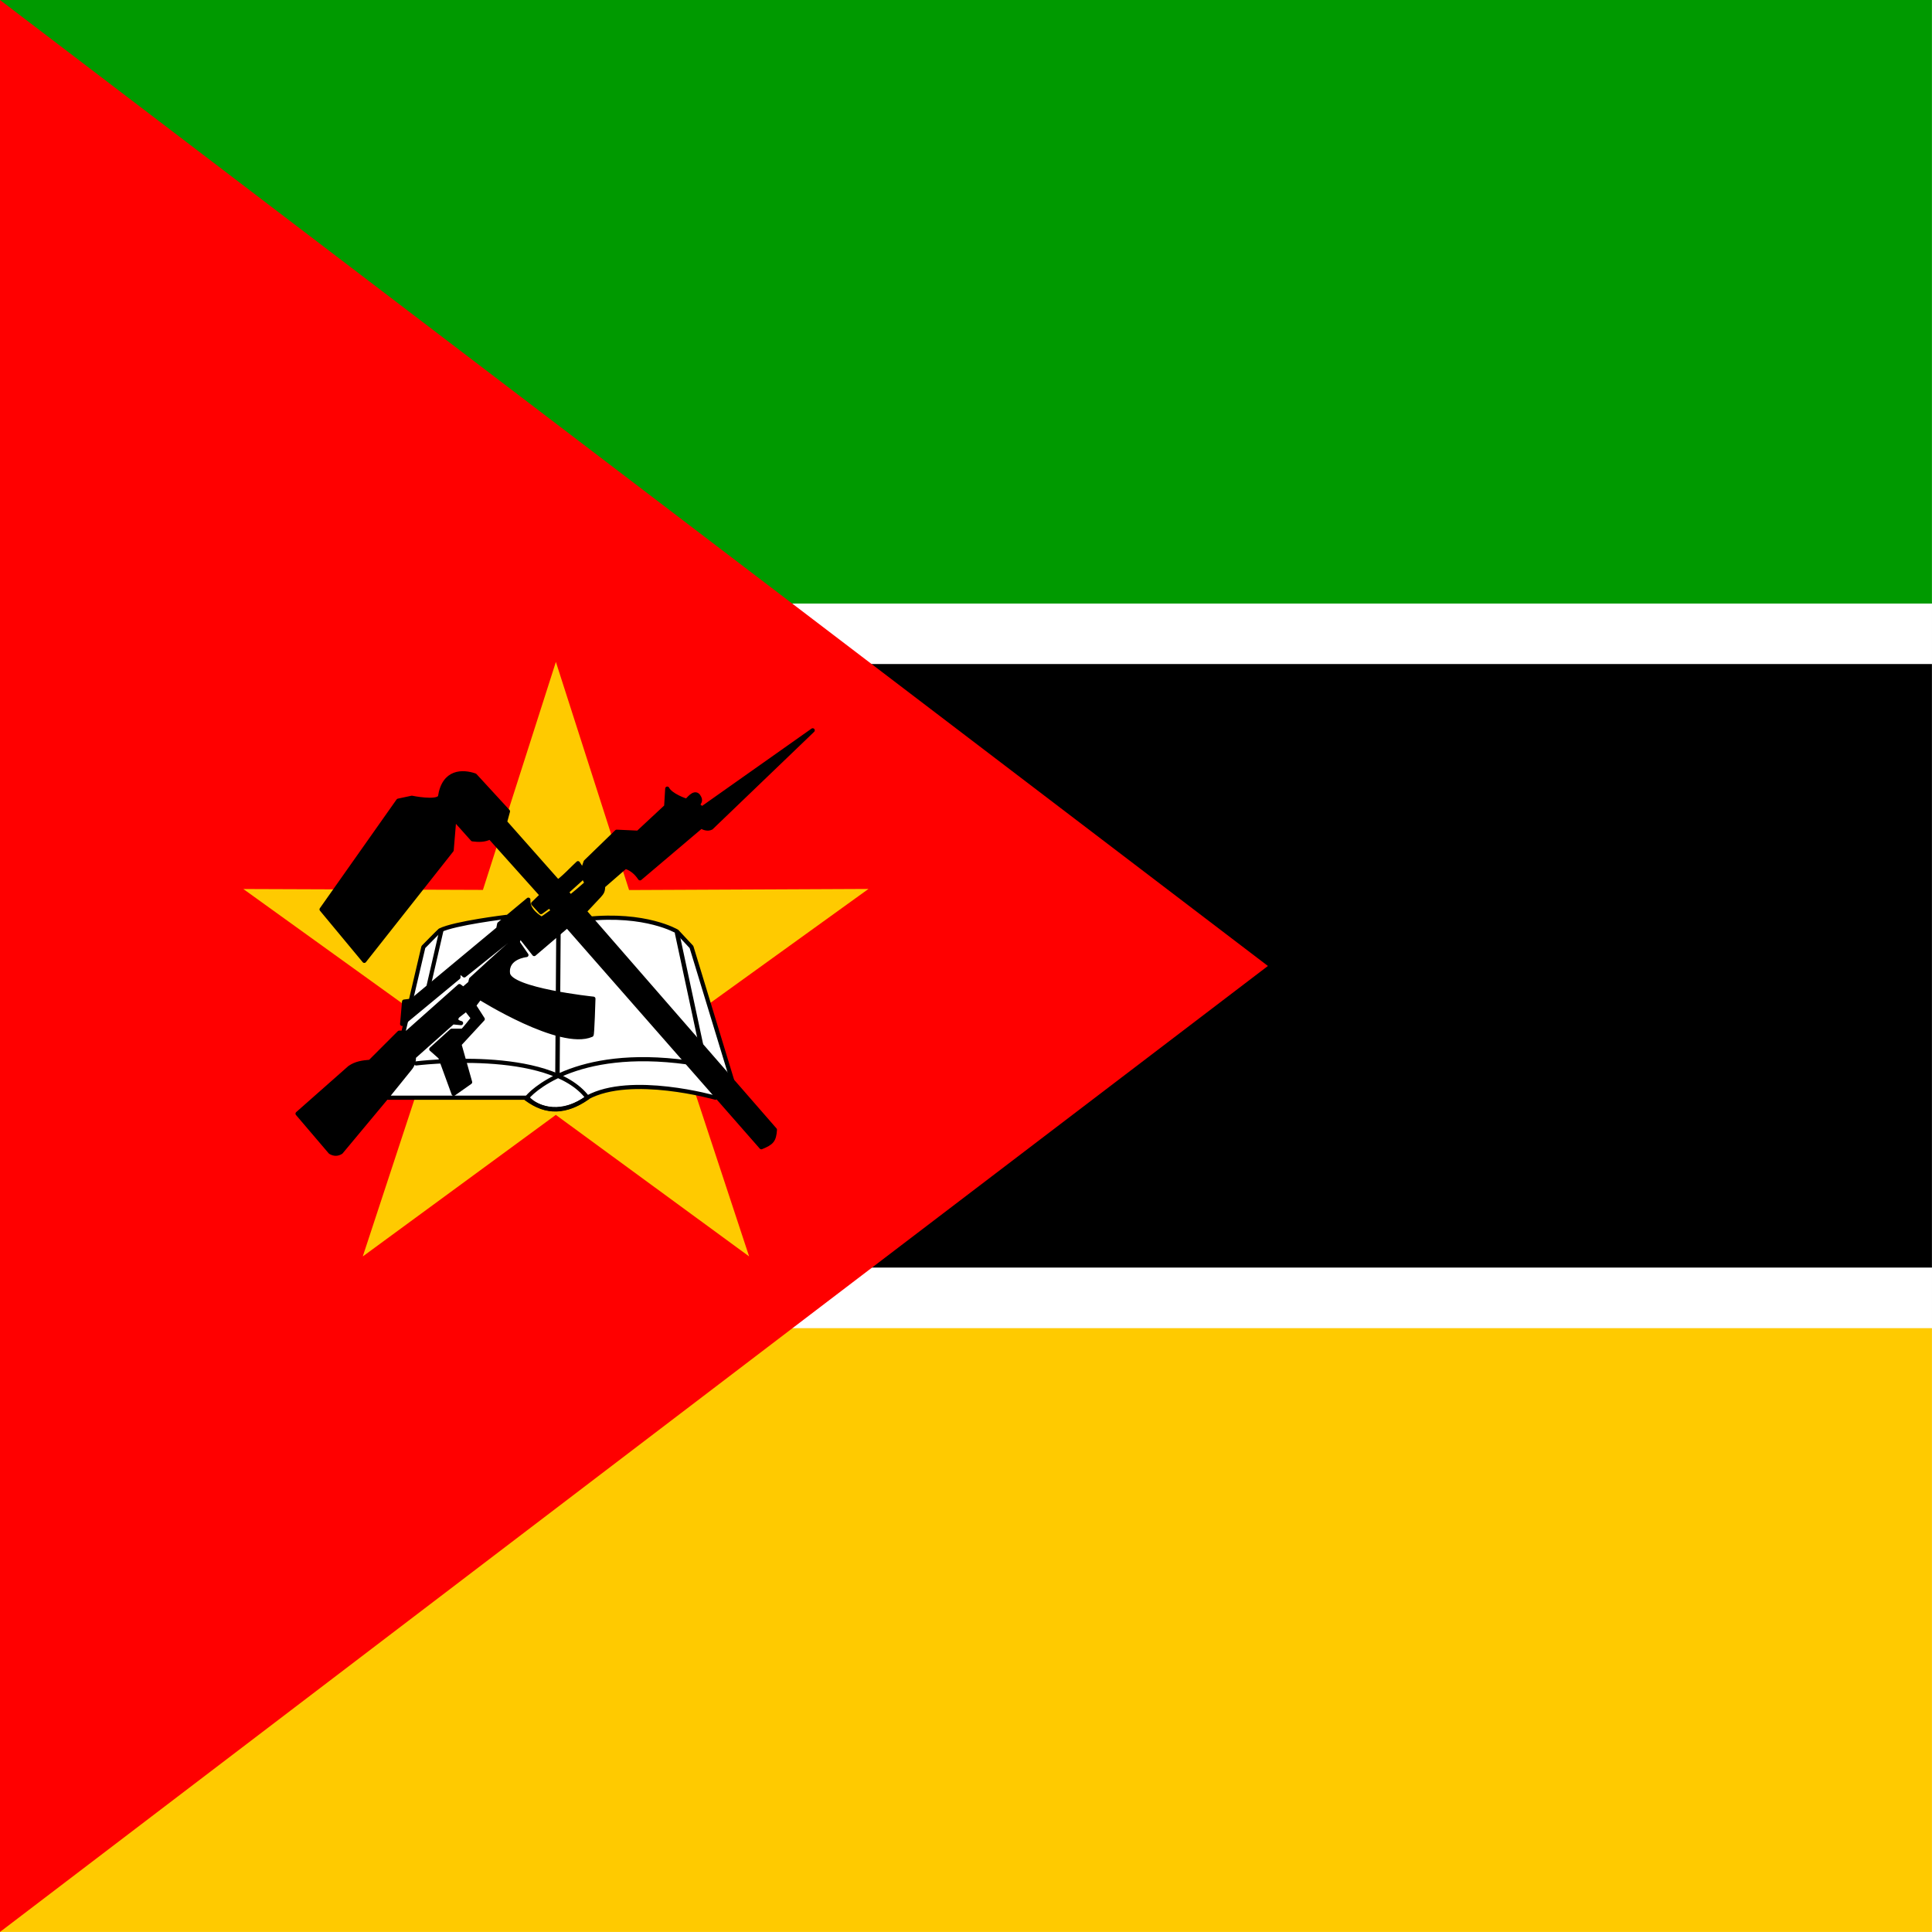
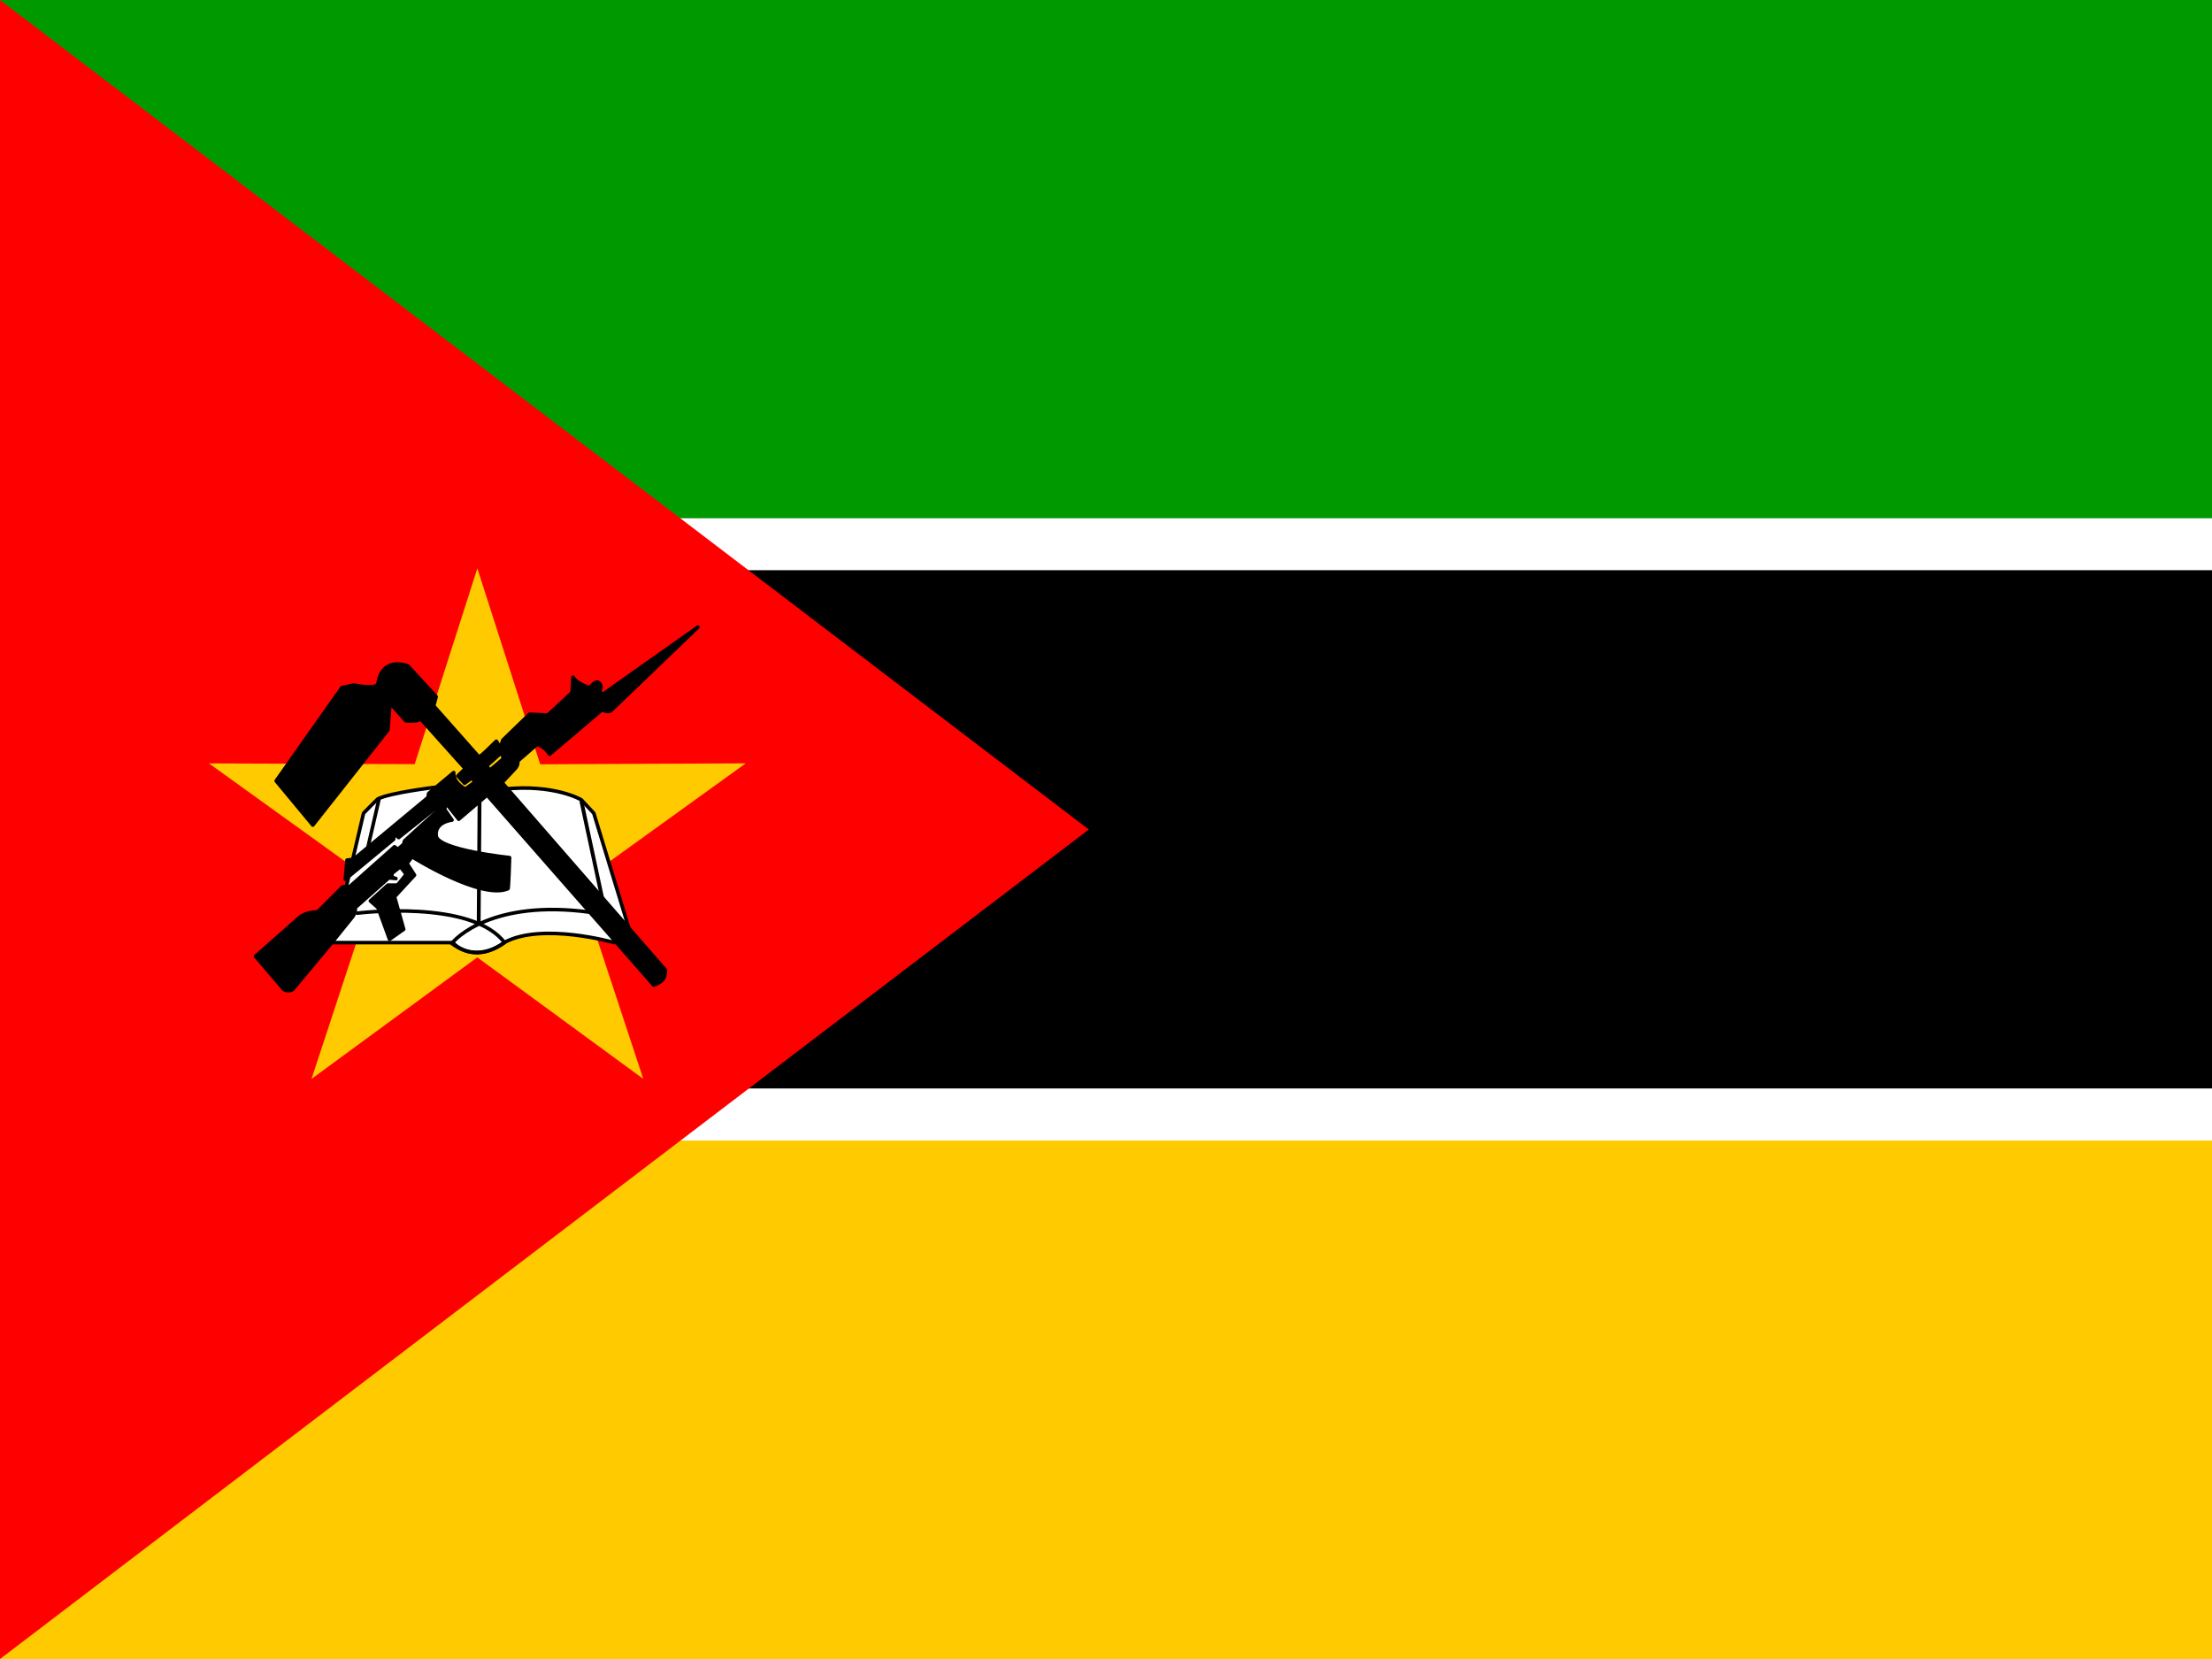
- <svg xmlns="http://www.w3.org/2000/svg" height="512" width="512" viewBox="0 0 512 512">
+ <svg xmlns="http://www.w3.org/2000/svg" height="480" width="640" viewBox="0 0 640 480">
  <defs>
    <clipPath id="a">
-       <path fill-opacity=".67" d="M0 0h496.06v496.06H0z" />
+       <path fill-opacity=".67" d="M0 0h682.67v512H0z" />
    </clipPath>
  </defs>
-   <g clip-path="url(#a)" transform="scale(1.0321)">
-     <path fill-rule="evenodd" fill="#009a00" d="M0 0h744.09v155.02H0z" />
-     <path fill-rule="evenodd" fill="#fff" d="M0 154.98h744.09v15.52H0z" />
-     <path fill-rule="evenodd" d="M0 170.5h744.09v155.02H0z" />
-     <path fill-rule="evenodd" fill="#fff" d="M0 325.52h744.09v15.52H0z" />
-     <path fill-rule="evenodd" fill="#ffca00" d="M0 341.04h744.09v155.02H0z" />
-     <path d="M0 0v496.06l325.56-248.03L0 0z" fill-rule="evenodd" fill="red" />
-     <path fill="#ffca00" fill-rule="evenodd" d="M192.351 322.606l-49.634-36.338-49.57 36.347 19.223-58.433-49.888-35.912 61.517.227 18.734-58.542 18.793 58.577 61.467-.28-49.903 35.974z" />
-     <path stroke-linejoin="round" d="M99.635 281.854h35.756c2.877 3.228 9.296 4.544 15.41-.038 11.207-6.137 32.888.038 32.888.038l4.27-4.536-10.407-34.155-3.736-4.002s-8.005-4.803-23.215-3.202c-15.21 1.6-20.546-.533-20.546-.533s-13.342 1.6-17.078 3.468c-.41.333-4.269 4.27-4.269 4.27l-9.073 38.69z" fill-rule="evenodd" stroke="#000" stroke-linecap="round" stroke-width="1.068" fill="#fff" />
-     <path stroke-linejoin="round" d="M106.84 273.05s34.155-4.268 44.028 8.806c-5.576 3.815-10.485 4.13-15.743.268.837-1.396 12.274-13.342 41.36-9.34" stroke="#000" stroke-linecap="round" stroke-width="1.068" fill="none" />
-     <path d="M143.395 238.897l-.265 37.624m30.684-37.094l6.404 29.885" stroke="#000" stroke-width="1.14" fill="none" />
-     <path stroke-linejoin="round" d="M113.33 238.956l-3.555 15.413" stroke="#000" stroke-linecap="round" stroke-width="1.068" fill="none" />
-     <path stroke-linejoin="round" d="M76.413 285.957l8.409 9.859c.987.589 1.864.551 2.741 0l12.462-14.954 5.234-6.48c.81-.96 1.07-2.031.997-2.991l10.006-8.892c.819.057 1.306.15 2.125.205-.967-.25-1.677-.722-.915-1.781l2.243-1.745 1.744 2.243s-2.492 3.24-2.741 3.24h-2.742l-5.234 4.736 2.288 2.022 3.445 9.443 4.237-2.991-2.742-9.72 5.982-6.48-2.243-3.49 1.495-1.994s20.703 13.034 28.68 9.545c.215.078.481-9.296.481-9.296s-21.434-2.243-21.933-6.48c-.499-4.237 4.736-4.735 4.736-4.735l-2.244-3.24.5-1.746 3.738 4.736 8.474-7.228 49.848 56.827c2.721-1.104 3.302-1.77 3.49-4.486-.07-.069-48.851-56.08-48.851-56.08l3.738-3.987c.737-.83.996-1.184.997-2.493l5.732-4.985c1.724.593 2.823 1.626 3.739 2.99l15.76-13.356c.415.416 1.677.831 2.533.364l26.052-25.012-28.394 20.058-1-.748c0-.83 1.03-1.036 0-2.492-1.103-1.324-2.742 1.246-2.99 1.246-.25 0-4.11-1.365-4.957-3.093l-.278 4.588-7.228 6.73-5.483-.25-7.976 7.727-.997 2.99 1.246 2.494s-4.237 3.738-4.237 3.489c0-.249-.857-1.102-.893-1.212l3.635-3.275.498-2.243-1.213-1.894c-.367.268-5.018 5.135-5.267 4.636-.42-.462-13.462-15.202-13.462-15.202l.747-2.742-8.474-9.222c-3.089-1.067-7.976-1.246-8.972 5.483-.777 1.58-7.228.25-7.228.25l-3.49.747-19.69 27.915 10.967 13.21L115.97 218.3l.666-8.049 4.707 5.263c1.569.201 3.064.22 4.486-.499l13.29 14.835-2.213 2.159c.748.83 1.262 1.361 2.01 2.192.748-.498 1.462-1.097 2.21-1.596.25.334.665.965.914 1.298-1.113.606-1.895 1.413-3.008 2.018-1.782-1.161-3.503-2.607-3.372-4.909l-7.477 6.23-.25 1.247-22.182 18.444-1.994.25-.498 5.732 14.455-11.963v-1.746l1.496 1.246 11.215-8.971s.748.996.5.996c-.25 0-9.97 8.973-9.97 8.973l-.25.996-1.745 1.496-.997-.748-13.459 11.964h-1.994l-7.477 7.478c-1.928.167-3.6.371-5.234 1.494l-13.393 11.825z" fill-rule="evenodd" stroke="#000" stroke-linecap="round" stroke-width="1.068" />
+   <g clip-path="url(#a)" transform="scale(.9375)">
+     <path fill-rule="evenodd" fill="#009a00" d="M0 0h768v160H0z" />
+     <path fill-rule="evenodd" fill="#fff" d="M0 159.96h768v16.018H0z" />
+     <path fill-rule="evenodd" d="M0 175.98h768v160H0z" />
+     <path fill-rule="evenodd" fill="#fff" d="M0 335.98h768v16.018H0z" />
+     <path fill-rule="evenodd" fill="#ffca00" d="M0 352h768v160H0z" />
+     <path d="M0 0v512l336.02-256L0 0z" fill-rule="evenodd" fill="red" />
+     <path fill="#ffca00" fill-rule="evenodd" d="M198.532 332.966l-51.23-37.505-51.163 37.514 19.841-60.31-51.49-37.066 63.493.235 19.336-60.424 19.397 60.46 63.442-.29-51.506 37.13z" />
+     <path stroke-linejoin="round" d="M102.837 290.905h36.905c2.969 3.331 9.594 4.69 15.904-.04 11.567-6.334 33.945.04 33.945.04l4.407-4.682-10.742-35.252-3.856-4.131s-8.261-4.957-23.96-3.305c-15.698 1.653-21.207-.55-21.207-.55s-13.77 1.652-17.625 3.58c-.424.343-4.407 4.406-4.407 4.406l-9.364 39.934z" fill-rule="evenodd" stroke="#000" stroke-linecap="round" stroke-width="1.103" fill="#fff" />
+     <path stroke-linejoin="round" d="M110.274 281.819s35.251-4.407 45.442 9.088c-5.755 3.938-10.823 4.263-16.25.276.865-1.44 12.67-13.77 42.689-9.64" stroke="#000" stroke-linecap="round" stroke-width="1.103" fill="none" />
+     <path d="M148.002 246.567l-.273 38.833m31.67-38.286l6.61 30.846" stroke="#000" stroke-width="1.176" fill="none" />
+     <path stroke-linejoin="round" d="M116.971 246.63l-3.668 15.906" stroke="#000" stroke-linecap="round" stroke-width="1.103" fill="none" />
+     <path stroke-linejoin="round" d="M78.868 295.14l8.68 10.175c1.018.608 1.924.57 2.829 0l12.862-15.434 5.402-6.689c.837-.99 1.104-2.096 1.03-3.086l10.327-9.178c.845.059 1.348.154 2.193.211-.998-.258-1.73-.744-.945-1.838l2.315-1.8 1.8 2.314s-2.571 3.344-2.829 3.344h-2.83l-5.402 4.889 2.362 2.087 3.555 9.746 4.374-3.088-2.83-10.032 6.174-6.688-2.316-3.602 1.544-2.058s21.368 13.453 29.6 9.852c.223.08.498-9.595.498-9.595s-22.123-2.315-22.638-6.688c-.515-4.373 4.888-4.888 4.888-4.888l-2.316-3.344.515-1.801 3.859 4.888 8.747-7.46 51.449 58.652c2.809-1.139 3.408-1.826 3.602-4.63-.073-.07-50.42-57.881-50.42-57.881l3.858-4.116c.76-.857 1.027-1.221 1.028-2.573l5.917-5.144c1.78.61 2.914 1.677 3.859 3.086l16.266-13.786c.429.43 1.73.858 2.615.376l26.888-25.816-29.305 20.703-1.033-.772c0-.858 1.064-1.07 0-2.573-1.138-1.366-2.83 1.286-3.086 1.286-.258 0-4.243-1.408-5.116-3.192l-.287 4.736-7.46 6.946-5.66-.258-8.232 7.975-1.028 3.087 1.286 2.573s-4.374 3.859-4.374 3.601c0-.257-.884-1.137-.922-1.25l3.752-3.38.514-2.316-1.251-1.954c-.38.275-5.18 5.299-5.437 4.784-.432-.477-13.894-15.69-13.894-15.69l.77-2.83-8.745-9.519c-3.189-1.1-8.232-1.286-9.261 5.66-.801 1.631-7.46.257-7.46.257l-3.602.772-20.322 28.811 11.319 13.634 23.152-29.326.688-8.308 4.857 5.432c1.62.208 3.163.227 4.631-.514l13.717 15.31-2.284 2.229c.772.858 1.303 1.405 2.075 2.263.772-.514 1.508-1.132 2.28-1.647.258.344.686.996.944 1.339-1.15.625-1.956 1.458-3.105 2.084-1.84-1.2-3.615-2.692-3.48-5.068l-7.718 6.431-.257 1.287-22.895 19.036-2.058.258-.515 5.916 14.92-12.347v-1.802l1.544 1.286 11.576-9.26s.772 1.029.515 1.029-10.29 9.26-10.29 9.26l-.257 1.03-1.801 1.543-1.03-.772-13.89 12.348h-2.059l-7.717 7.718c-1.99.173-3.715.384-5.402 1.543L78.86 295.14z" fill-rule="evenodd" stroke="#000" stroke-linecap="round" stroke-width="1.103" />
  </g>
</svg>
